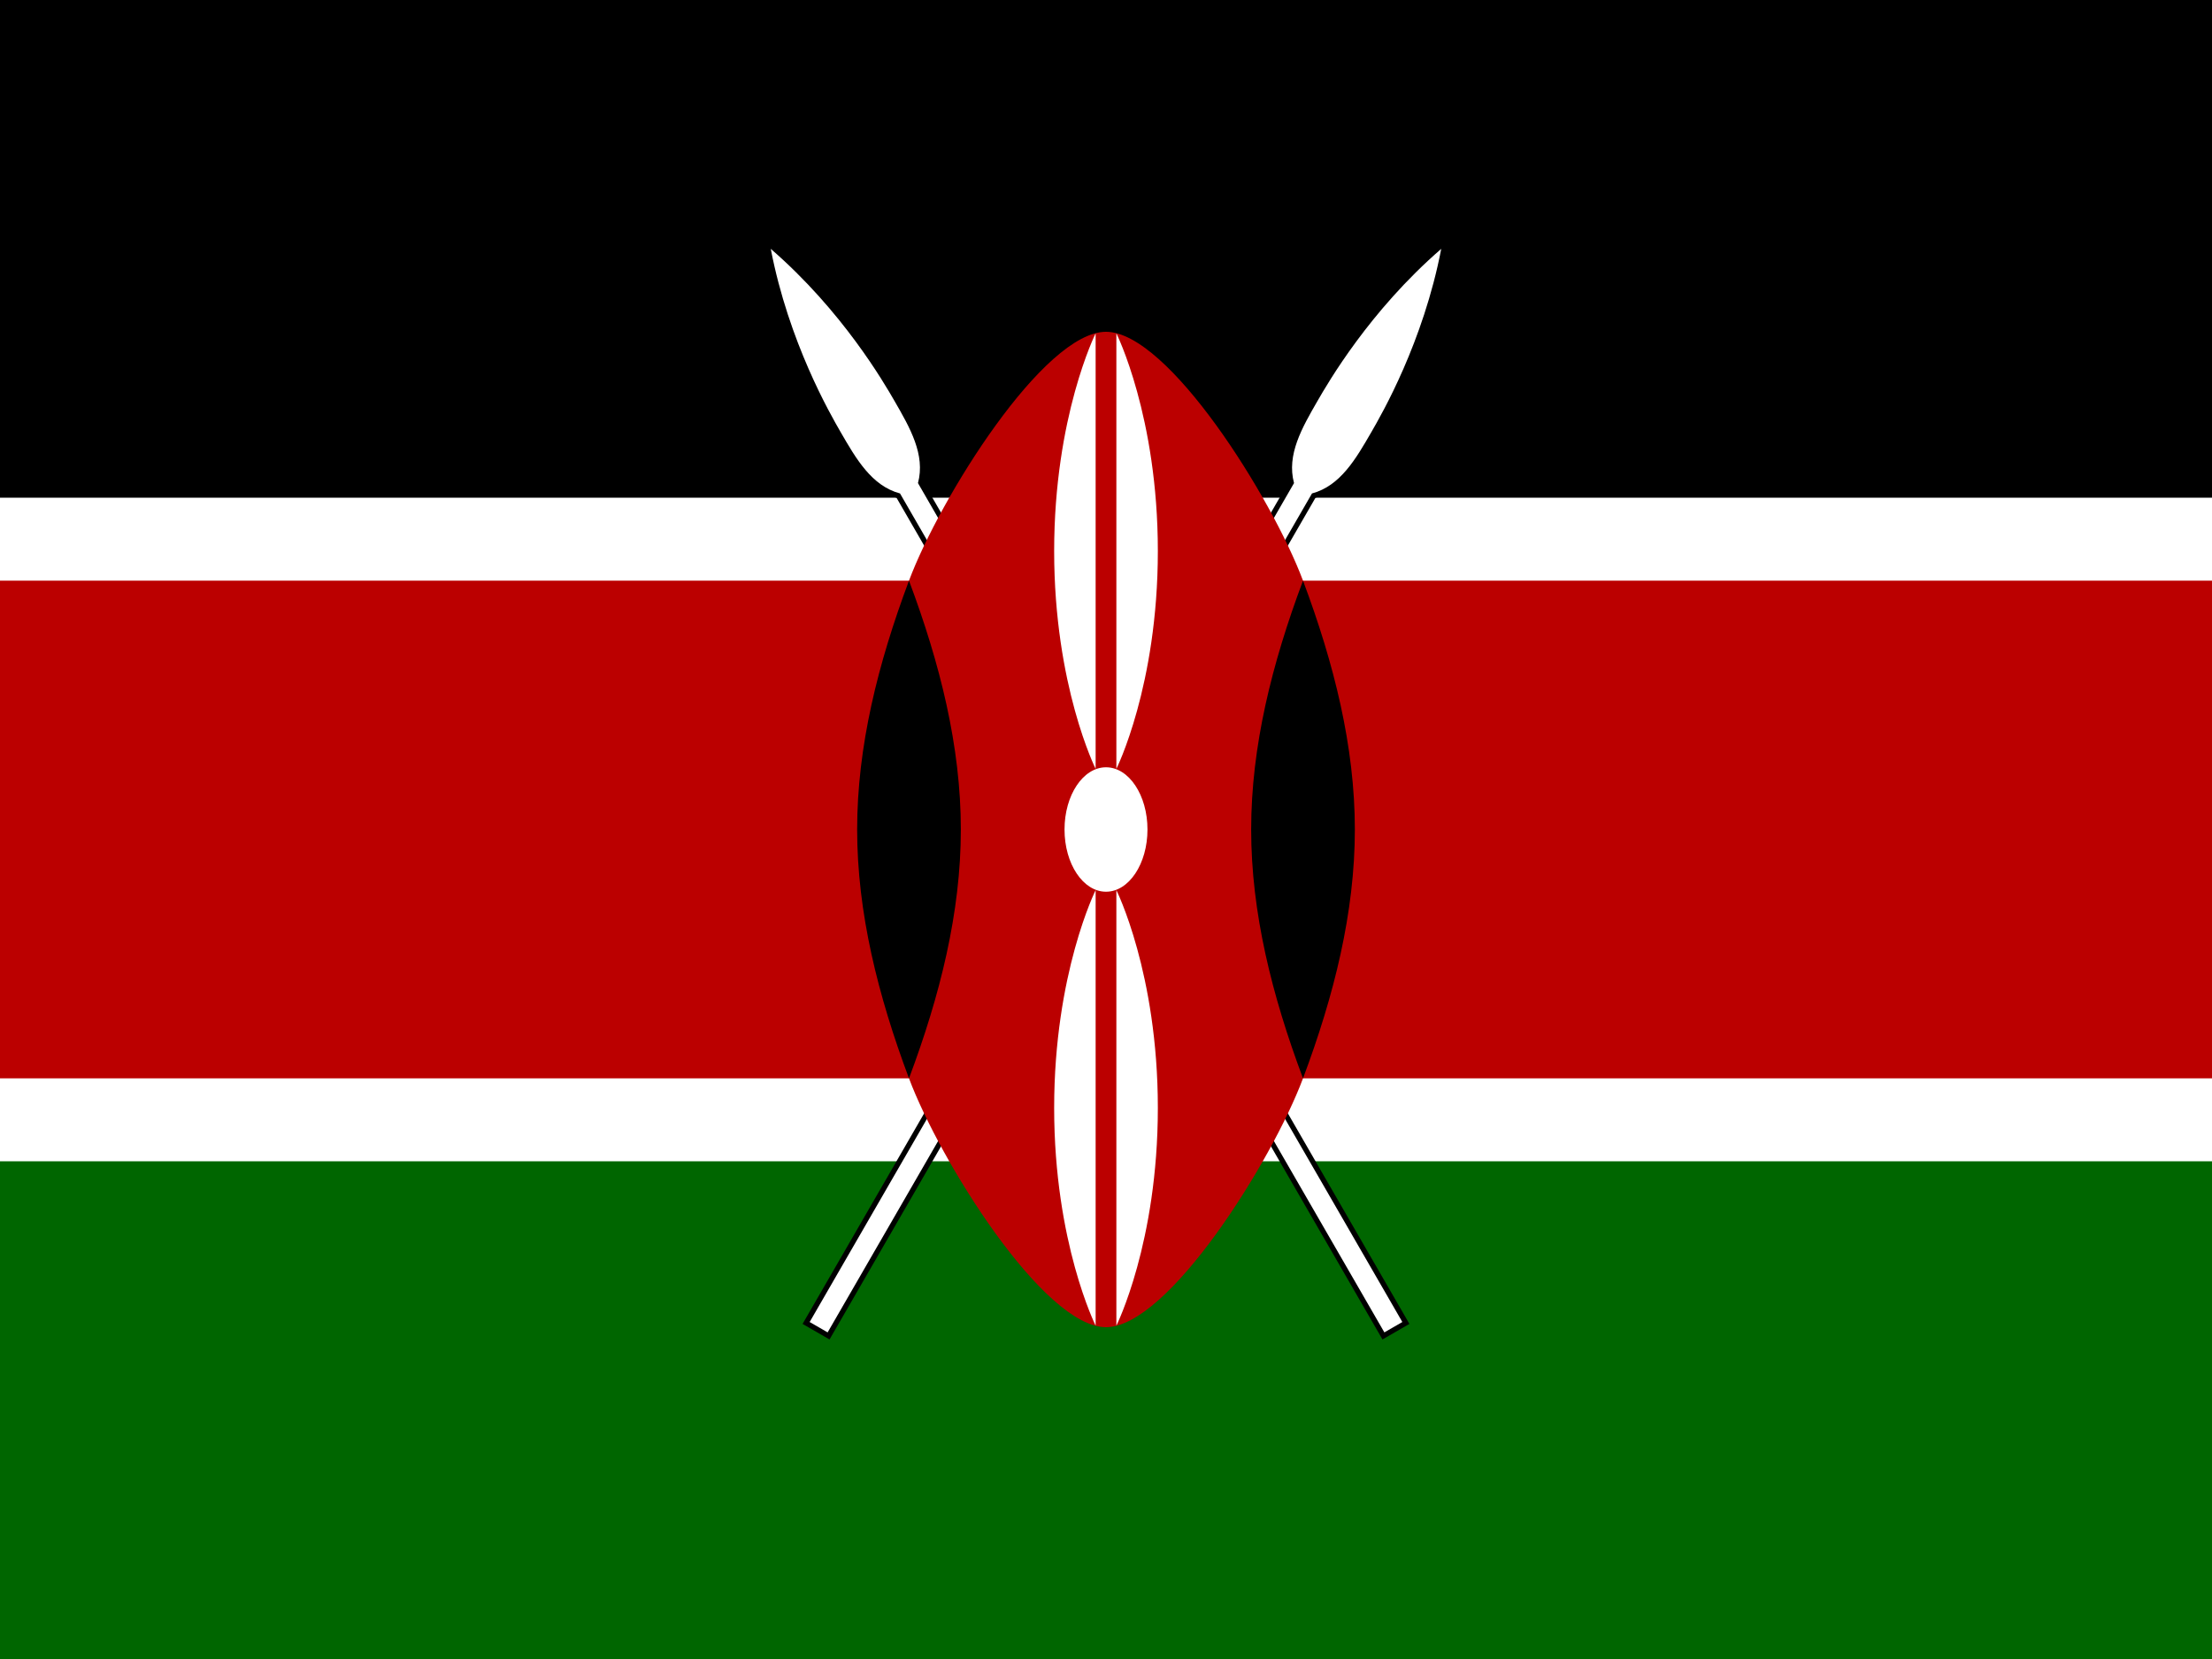
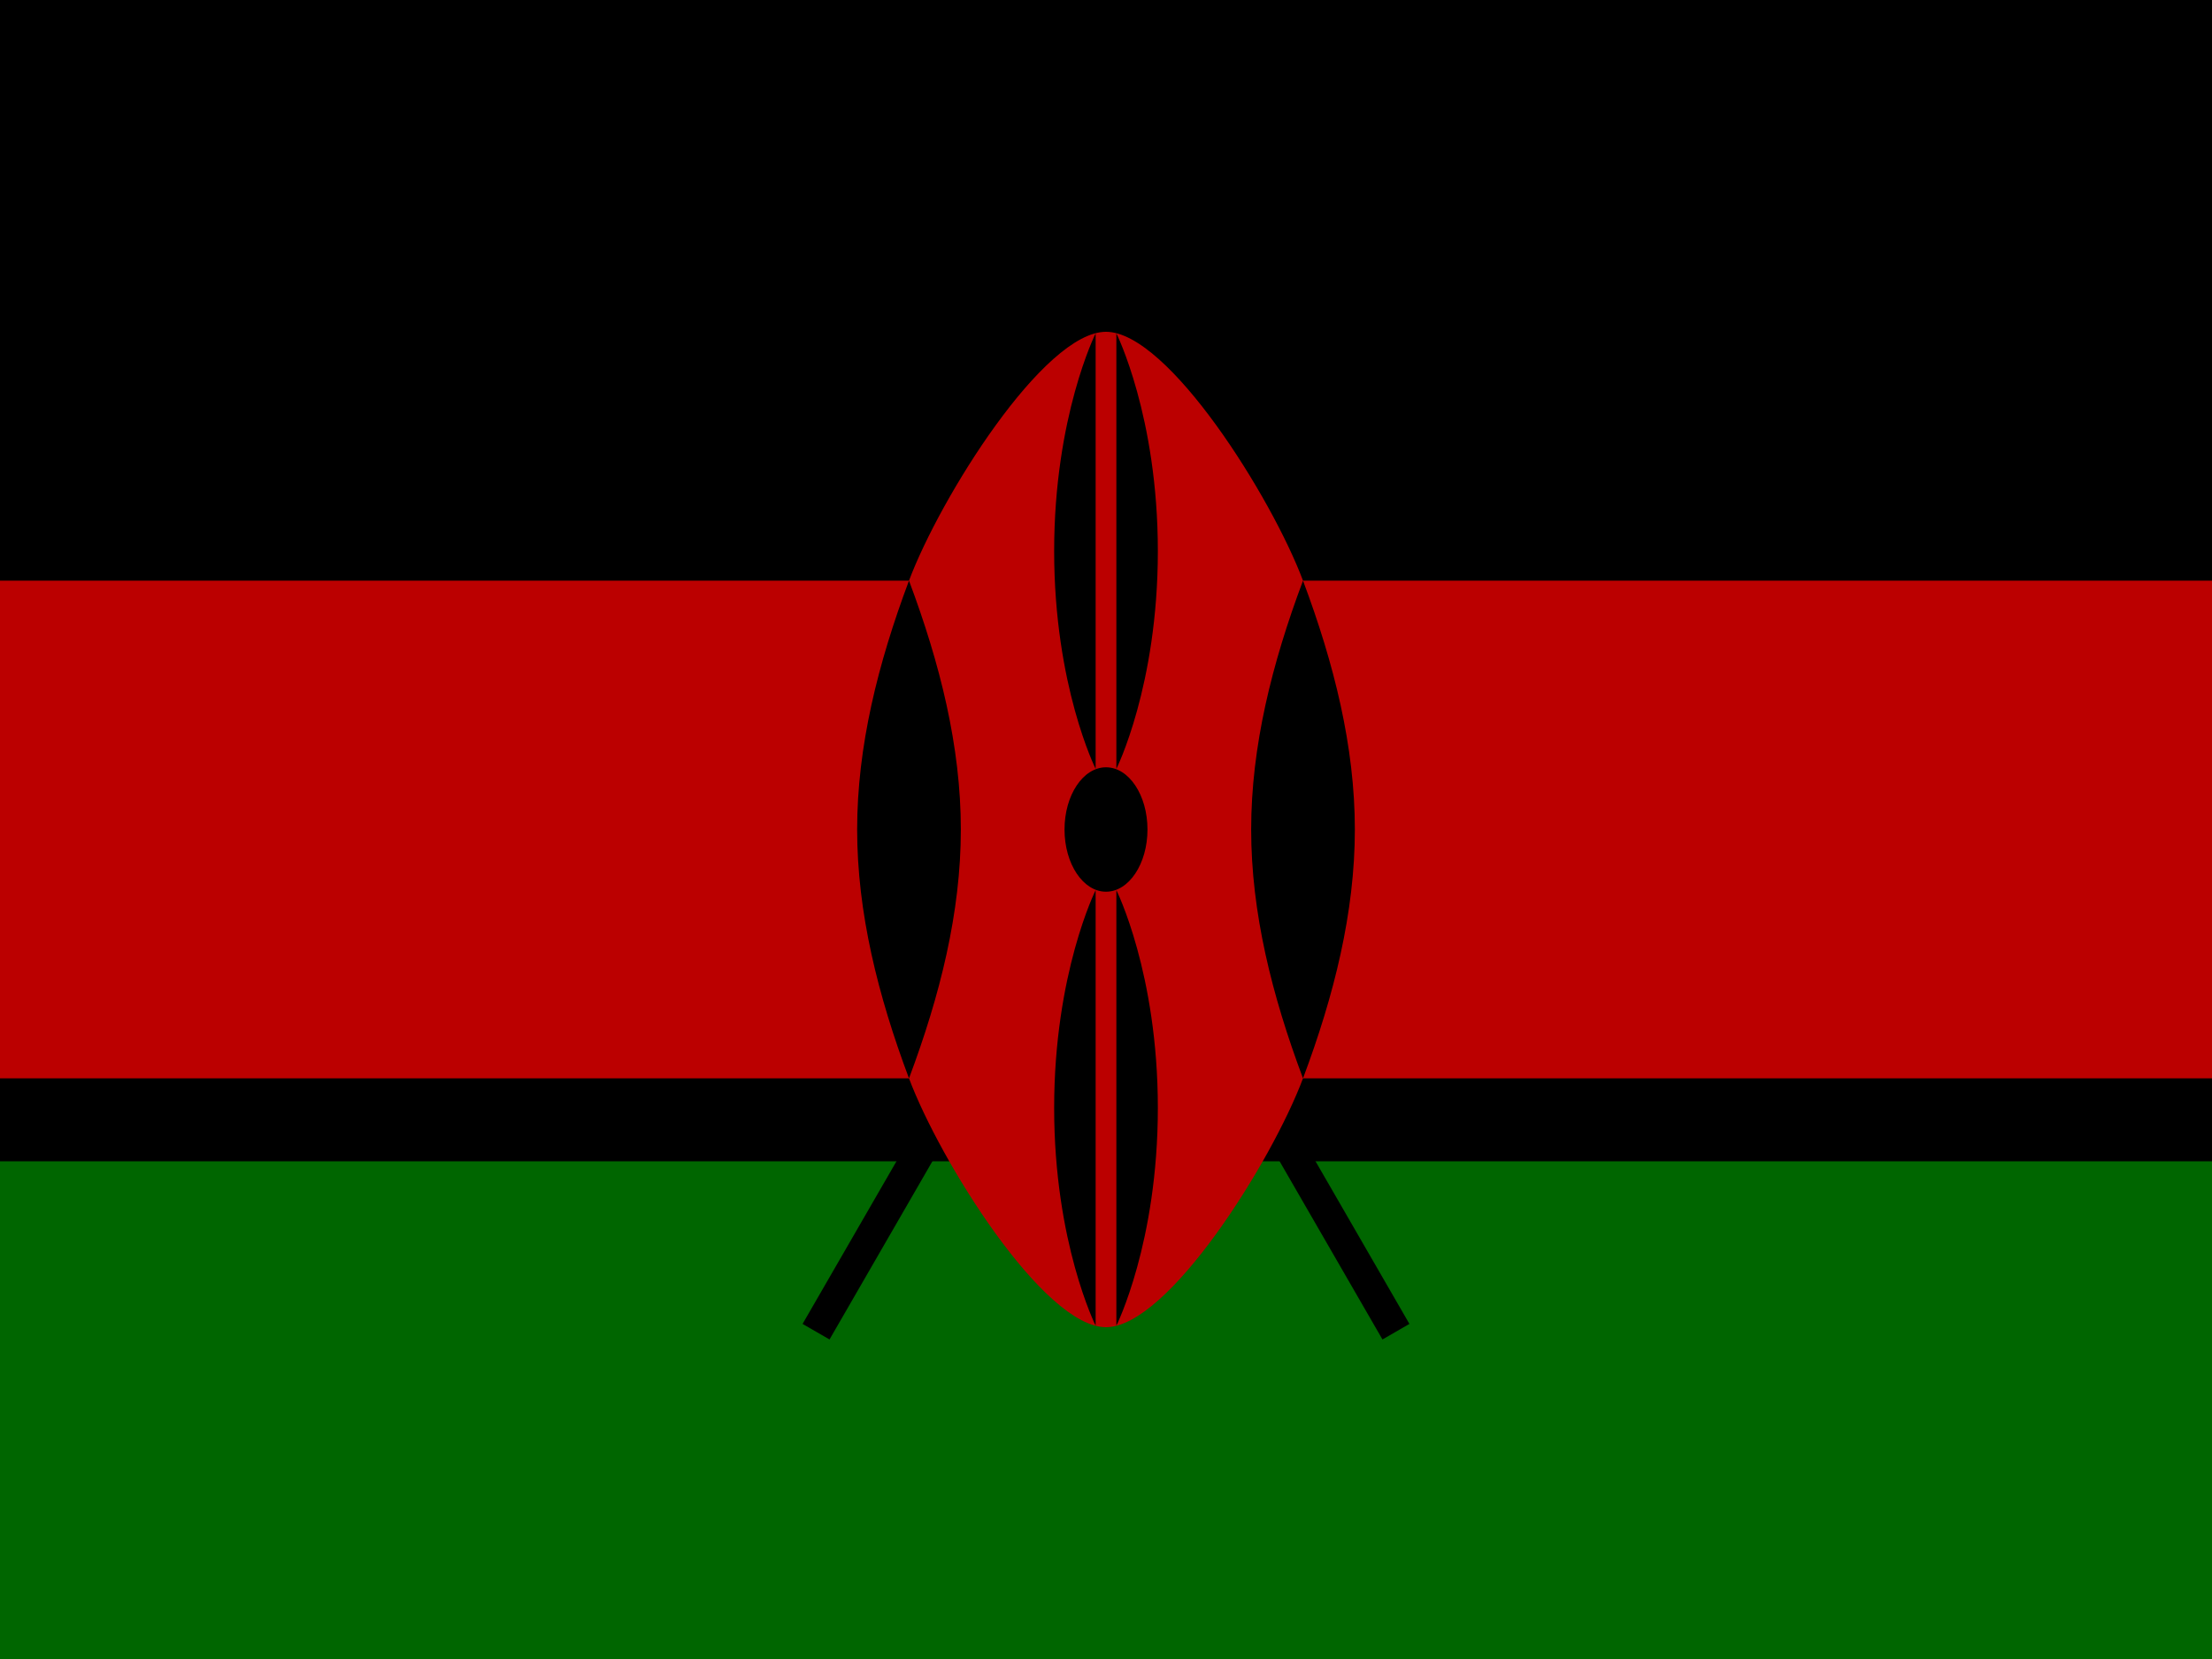
<svg xmlns="http://www.w3.org/2000/svg" xmlns:xlink="http://www.w3.org/1999/xlink" height="480" width="640">
  <defs>
    <path stroke-miterlimit="10" d="M-28.58 47.5l1.733 1 46.713-80.91c2.732-.73 4.232-3.33 5.732-5.927 1-1.732 5-8.66 6.734-17.663-6.93 6.003-10.93 12.93-11.93 14.663-1.5 2.598-3 5.196-2.268 7.928z" id="a" />
  </defs>
-   <path d="M0 0h640v480H0z" fill="#fff" />
+   <path d="M0 0h640v480H0z" fill="black" />
  <path d="M0 0h640v144H0z" />
  <path d="M0 336h640v144H0z" fill="#060" />
  <g id="b" transform="matrix(3 0 0 3 320 240)">
    <use height="100%" width="100%" xlink:href="#a" stroke="#000" />
-     <use height="100%" width="100%" xlink:href="#a" fill="#fff" />
+     <use height="100%" width="100%" xlink:href="#a" fill="black" />
  </g>
  <use height="100%" width="100%" xlink:href="#b" transform="matrix(-1 0 0 1 640 0)" />
  <path d="M640.5 168H377c-9-24-39-72-57-72s-48 48-57 72H-.227v144H263c9 24 39 72 57 72s48-48 57-72h263.5V168z" fill="#b00" />
  <path id="c" d="M377 312c9-24 15-48 15-72s-6-48-15-72c-9 24-15 48-15 72s6 48 15 72" />
  <use height="100%" width="100%" xlink:href="#c" transform="matrix(-1 0 0 1 640 0)" />
-   <g transform="matrix(3 0 0 3 320 240)" fill="#fff">
+   <g transform="matrix(3 0 0 3 320 240)" fill="black">
    <ellipse rx="4" ry="6" />
    <path id="d" d="M1 5.85s4 8 4 21-4 21-4 21z" />
    <use height="100%" width="100%" xlink:href="#d" transform="scale(-1)" />
    <use height="100%" width="100%" xlink:href="#d" transform="scale(-1 1)" />
    <use height="100%" width="100%" xlink:href="#d" transform="scale(1 -1)" />
  </g>
</svg>
